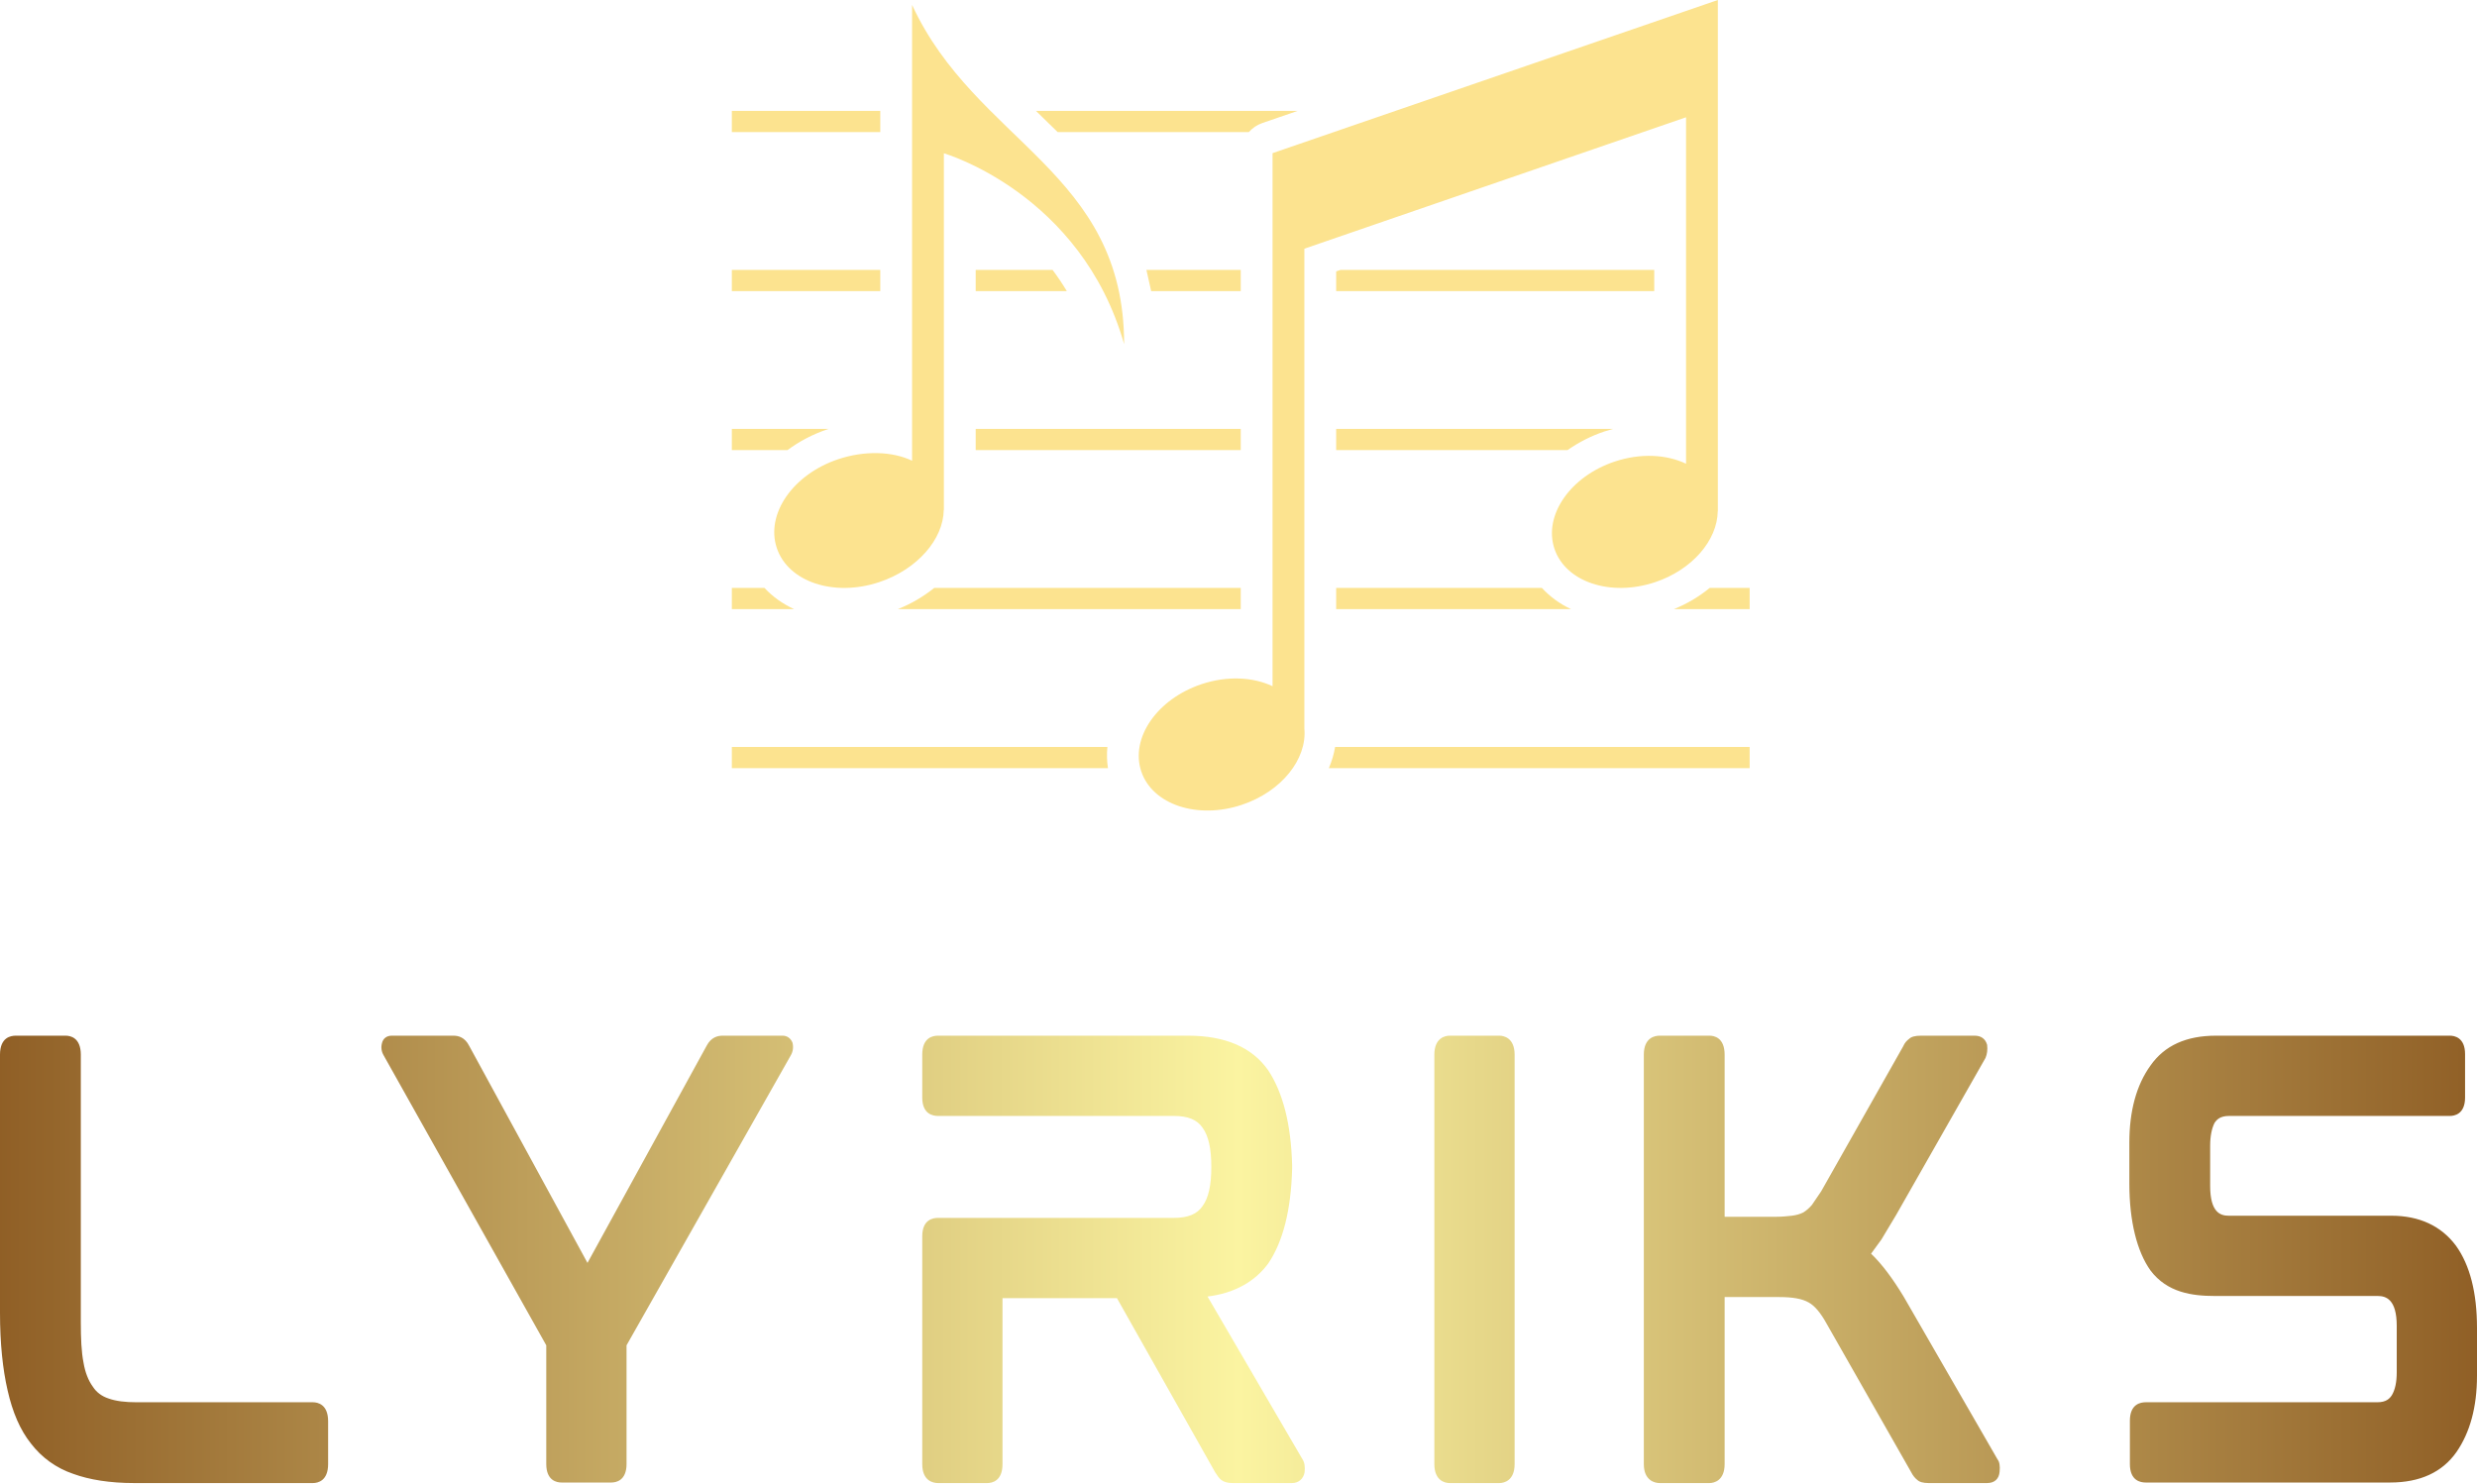
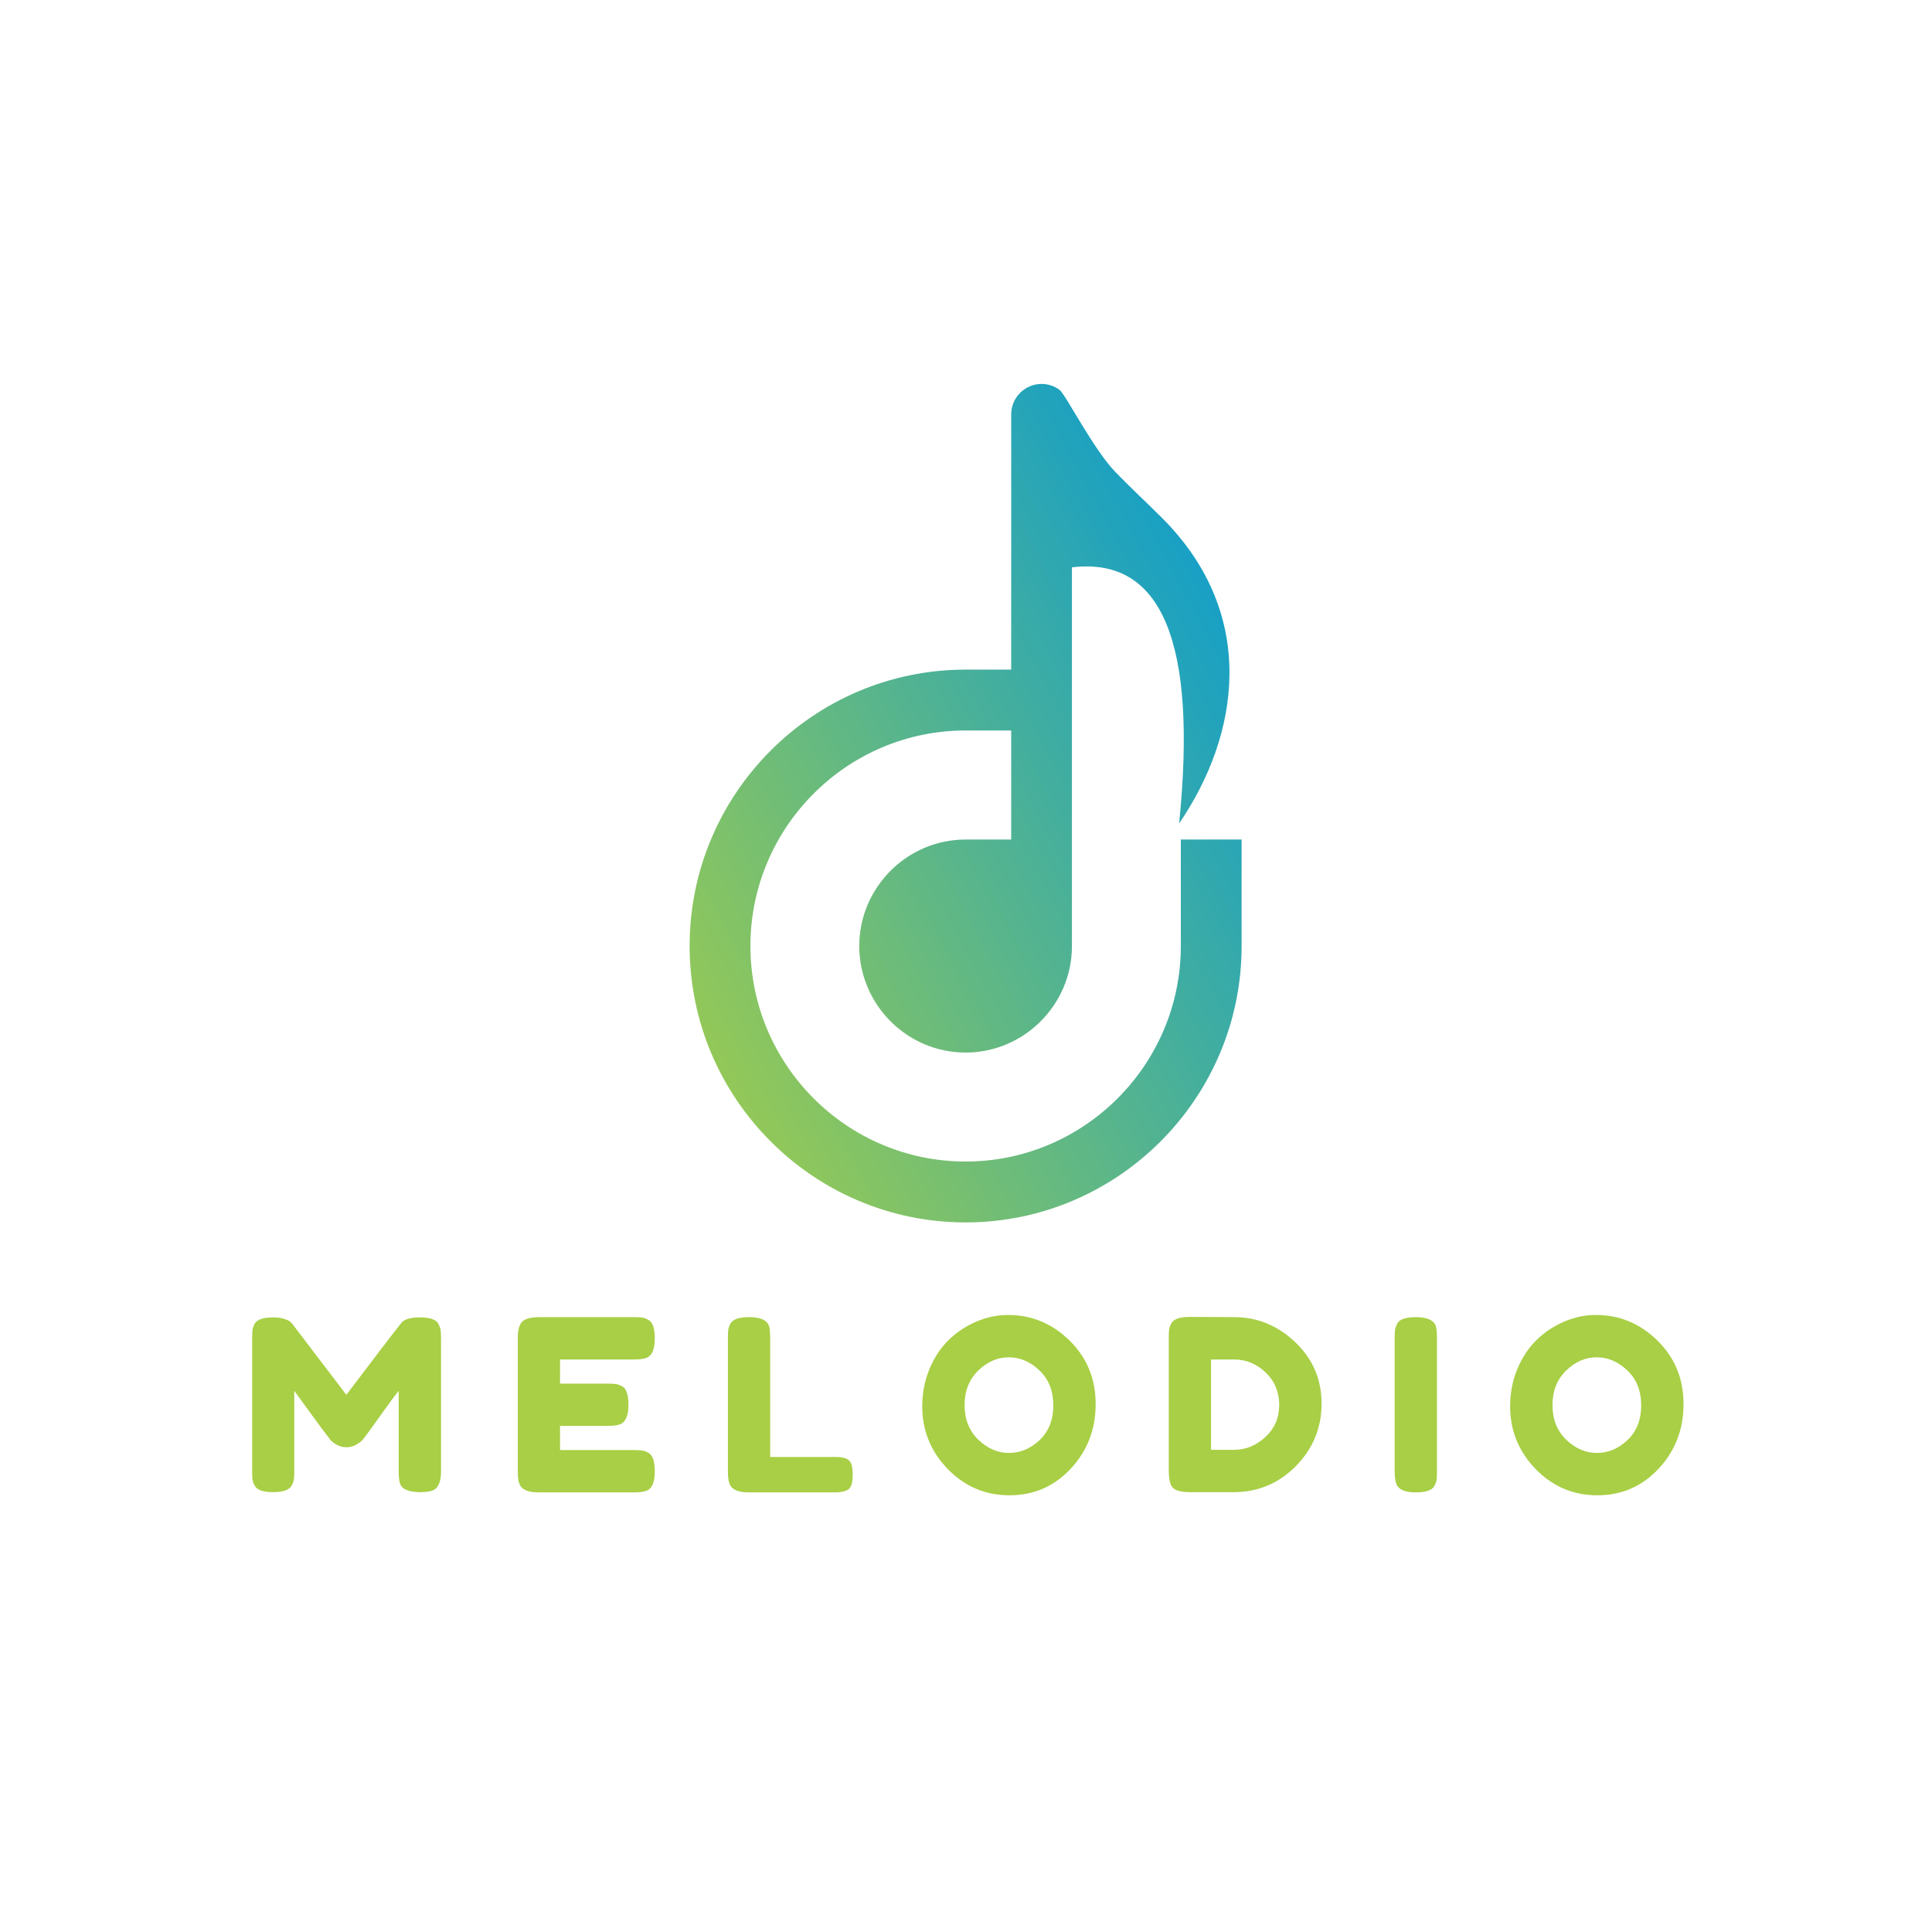
- <svg xmlns="http://www.w3.org/2000/svg" width="220" height="131.741">
+ <svg xmlns="http://www.w3.org/2000/svg" width="500" zoomAndPan="magnify" viewBox="0 0 375 375" height="500" preserveAspectRatio="xMidYMid meet" version="1.0">
  <defs>
-     <linearGradient id="A">
-       <stop stop-color="#8f5e25" offset="0" />
-       <stop stop-color="#fbf4a1" offset=".5" />
-       <stop stop-color="#8f5e25" offset="1" />
+     <g />
+     <clipPath id="48a3116d49">
+       <path d="M 133.793 74.52 L 241 74.52 L 241 237.27 L 133.793 237.27 Z M 133.793 74.52 " clip-rule="nonzero" />
+     </clipPath>
+     <clipPath id="302f29edc1">
+       <path d="M 205.652 75.672 C 204.676 74.945 203.469 74.52 202.168 74.52 C 198.926 74.52 196.273 77.176 196.273 80.422 L 196.273 129.973 L 187.422 129.973 C 157.898 129.973 133.855 154.047 133.855 183.617 C 133.855 213.188 157.898 237.27 187.422 237.27 C 216.949 237.27 240.996 213.195 240.996 183.617 L 240.996 162.945 L 229.199 162.945 L 229.199 183.617 C 229.199 206.672 210.441 225.453 187.422 225.453 C 164.41 225.453 145.656 206.672 145.656 183.617 C 145.656 160.57 164.41 141.785 187.422 141.785 L 196.273 141.785 L 196.273 162.953 L 187.422 162.953 C 176.07 162.953 166.781 172.258 166.781 183.625 C 166.781 194.992 176.07 204.301 187.422 204.301 C 198.773 204.301 208.062 195 208.062 183.625 L 208.062 182.805 C 208.062 158.578 208.062 134.348 208.062 110.121 C 225.504 108.027 232.434 124.594 228.867 159.828 C 240.508 142.832 244.395 119.34 225.523 100.504 C 222.535 97.516 219.383 94.605 216.516 91.641 C 212.219 87.207 206.84 76.551 205.652 75.672 Z M 205.652 75.672 " clip-rule="evenodd" />
+     </clipPath>
+     <linearGradient x1="209.445" gradientTransform="matrix(0.7189, 0, 0, 0.719973, 133.85, 74.51956)" y1="110.564" x2="-0.492" gradientUnits="userSpaceOnUse" y2="225.13" id="845f597596">
+       <stop stop-opacity="1" stop-color="rgb(0.378%, 59.723%, 85.164%)" offset="0" />
+       <stop stop-opacity="1" stop-color="rgb(0.629%, 59.805%, 84.941%)" offset="0.004" />
+       <stop stop-opacity="1" stop-color="rgb(0.88%, 59.888%, 84.718%)" offset="0.008" />
+       <stop stop-opacity="1" stop-color="rgb(1.131%, 59.97%, 84.496%)" offset="0.012" />
+       <stop stop-opacity="1" stop-color="rgb(1.382%, 60.052%, 84.273%)" offset="0.016" />
+       <stop stop-opacity="1" stop-color="rgb(1.634%, 60.135%, 84.05%)" offset="0.02" />
+       <stop stop-opacity="1" stop-color="rgb(1.886%, 60.217%, 83.827%)" offset="0.023" />
+       <stop stop-opacity="1" stop-color="rgb(2.136%, 60.3%, 83.604%)" offset="0.027" />
+       <stop stop-opacity="1" stop-color="rgb(2.388%, 60.382%, 83.382%)" offset="0.031" />
+       <stop stop-opacity="1" stop-color="rgb(2.64%, 60.464%, 83.159%)" offset="0.035" />
+       <stop stop-opacity="1" stop-color="rgb(2.892%, 60.547%, 82.936%)" offset="0.039" />
+       <stop stop-opacity="1" stop-color="rgb(3.142%, 60.629%, 82.713%)" offset="0.043" />
+       <stop stop-opacity="1" stop-color="rgb(3.394%, 60.712%, 82.491%)" offset="0.047" />
+       <stop stop-opacity="1" stop-color="rgb(3.645%, 60.794%, 82.268%)" offset="0.051" />
+       <stop stop-opacity="1" stop-color="rgb(3.897%, 60.876%, 82.045%)" offset="0.055" />
+       <stop stop-opacity="1" stop-color="rgb(4.147%, 60.959%, 81.822%)" offset="0.059" />
+       <stop stop-opacity="1" stop-color="rgb(4.399%, 61.041%, 81.599%)" offset="0.062" />
+       <stop stop-opacity="1" stop-color="rgb(4.649%, 61.124%, 81.377%)" offset="0.066" />
+       <stop stop-opacity="1" stop-color="rgb(4.901%, 61.206%, 81.154%)" offset="0.07" />
+       <stop stop-opacity="1" stop-color="rgb(5.153%, 61.288%, 80.931%)" offset="0.074" />
+       <stop stop-opacity="1" stop-color="rgb(5.405%, 61.371%, 80.71%)" offset="0.078" />
+       <stop stop-opacity="1" stop-color="rgb(5.655%, 61.453%, 80.487%)" offset="0.082" />
+       <stop stop-opacity="1" stop-color="rgb(5.907%, 61.536%, 80.264%)" offset="0.086" />
+       <stop stop-opacity="1" stop-color="rgb(6.158%, 61.618%, 80.042%)" offset="0.09" />
+       <stop stop-opacity="1" stop-color="rgb(6.41%, 61.7%, 79.819%)" offset="0.094" />
+       <stop stop-opacity="1" stop-color="rgb(6.66%, 61.783%, 79.596%)" offset="0.098" />
+       <stop stop-opacity="1" stop-color="rgb(6.912%, 61.865%, 79.373%)" offset="0.102" />
+       <stop stop-opacity="1" stop-color="rgb(7.164%, 61.948%, 79.15%)" offset="0.105" />
+       <stop stop-opacity="1" stop-color="rgb(7.416%, 62.03%, 78.928%)" offset="0.109" />
+       <stop stop-opacity="1" stop-color="rgb(7.666%, 62.112%, 78.705%)" offset="0.113" />
+       <stop stop-opacity="1" stop-color="rgb(7.918%, 62.195%, 78.482%)" offset="0.117" />
+       <stop stop-opacity="1" stop-color="rgb(8.17%, 62.277%, 78.259%)" offset="0.121" />
+       <stop stop-opacity="1" stop-color="rgb(8.421%, 62.36%, 78.036%)" offset="0.125" />
+       <stop stop-opacity="1" stop-color="rgb(8.672%, 62.442%, 77.814%)" offset="0.129" />
+       <stop stop-opacity="1" stop-color="rgb(8.923%, 62.524%, 77.591%)" offset="0.133" />
+       <stop stop-opacity="1" stop-color="rgb(9.174%, 62.607%, 77.368%)" offset="0.137" />
+       <stop stop-opacity="1" stop-color="rgb(9.425%, 62.689%, 77.145%)" offset="0.141" />
+       <stop stop-opacity="1" stop-color="rgb(9.677%, 62.772%, 76.923%)" offset="0.145" />
+       <stop stop-opacity="1" stop-color="rgb(9.929%, 62.854%, 76.7%)" offset="0.148" />
+       <stop stop-opacity="1" stop-color="rgb(10.179%, 62.936%, 76.477%)" offset="0.152" />
+       <stop stop-opacity="1" stop-color="rgb(10.431%, 63.019%, 76.254%)" offset="0.156" />
+       <stop stop-opacity="1" stop-color="rgb(10.683%, 63.101%, 76.031%)" offset="0.16" />
+       <stop stop-opacity="1" stop-color="rgb(10.934%, 63.184%, 75.809%)" offset="0.164" />
+       <stop stop-opacity="1" stop-color="rgb(11.185%, 63.266%, 75.586%)" offset="0.168" />
+       <stop stop-opacity="1" stop-color="rgb(11.436%, 63.348%, 75.363%)" offset="0.172" />
+       <stop stop-opacity="1" stop-color="rgb(11.688%, 63.431%, 75.14%)" offset="0.176" />
+       <stop stop-opacity="1" stop-color="rgb(11.94%, 63.513%, 74.918%)" offset="0.18" />
+       <stop stop-opacity="1" stop-color="rgb(12.19%, 63.596%, 74.695%)" offset="0.184" />
+       <stop stop-opacity="1" stop-color="rgb(12.442%, 63.678%, 74.472%)" offset="0.188" />
+       <stop stop-opacity="1" stop-color="rgb(12.692%, 63.76%, 74.249%)" offset="0.191" />
+       <stop stop-opacity="1" stop-color="rgb(12.944%, 63.843%, 74.026%)" offset="0.195" />
+       <stop stop-opacity="1" stop-color="rgb(13.196%, 63.925%, 73.804%)" offset="0.199" />
+       <stop stop-opacity="1" stop-color="rgb(13.448%, 64.008%, 73.581%)" offset="0.203" />
+       <stop stop-opacity="1" stop-color="rgb(13.698%, 64.09%, 73.358%)" offset="0.207" />
+       <stop stop-opacity="1" stop-color="rgb(13.95%, 64.172%, 73.137%)" offset="0.211" />
+       <stop stop-opacity="1" stop-color="rgb(14.201%, 64.255%, 72.914%)" offset="0.215" />
+       <stop stop-opacity="1" stop-color="rgb(14.453%, 64.337%, 72.691%)" offset="0.219" />
+       <stop stop-opacity="1" stop-color="rgb(14.703%, 64.42%, 72.469%)" offset="0.223" />
+       <stop stop-opacity="1" stop-color="rgb(14.955%, 64.502%, 72.246%)" offset="0.227" />
+       <stop stop-opacity="1" stop-color="rgb(15.207%, 64.584%, 72.023%)" offset="0.23" />
+       <stop stop-opacity="1" stop-color="rgb(15.459%, 64.667%, 71.8%)" offset="0.234" />
+       <stop stop-opacity="1" stop-color="rgb(15.709%, 64.749%, 71.577%)" offset="0.238" />
+       <stop stop-opacity="1" stop-color="rgb(15.961%, 64.832%, 71.355%)" offset="0.242" />
+       <stop stop-opacity="1" stop-color="rgb(16.211%, 64.914%, 71.132%)" offset="0.246" />
+       <stop stop-opacity="1" stop-color="rgb(16.463%, 64.996%, 70.909%)" offset="0.25" />
+       <stop stop-opacity="1" stop-color="rgb(16.714%, 65.079%, 70.686%)" offset="0.254" />
+       <stop stop-opacity="1" stop-color="rgb(16.966%, 65.161%, 70.464%)" offset="0.258" />
+       <stop stop-opacity="1" stop-color="rgb(17.216%, 65.244%, 70.241%)" offset="0.262" />
+       <stop stop-opacity="1" stop-color="rgb(17.468%, 65.326%, 70.018%)" offset="0.266" />
+       <stop stop-opacity="1" stop-color="rgb(17.72%, 65.407%, 69.795%)" offset="0.27" />
+       <stop stop-opacity="1" stop-color="rgb(17.972%, 65.489%, 69.572%)" offset="0.273" />
+       <stop stop-opacity="1" stop-color="rgb(18.222%, 65.572%, 69.35%)" offset="0.277" />
+       <stop stop-opacity="1" stop-color="rgb(18.474%, 65.654%, 69.127%)" offset="0.281" />
+       <stop stop-opacity="1" stop-color="rgb(18.726%, 65.736%, 68.904%)" offset="0.285" />
+       <stop stop-opacity="1" stop-color="rgb(18.977%, 65.819%, 68.681%)" offset="0.289" />
+       <stop stop-opacity="1" stop-color="rgb(19.228%, 65.901%, 68.459%)" offset="0.293" />
+       <stop stop-opacity="1" stop-color="rgb(19.479%, 65.984%, 68.236%)" offset="0.297" />
+       <stop stop-opacity="1" stop-color="rgb(19.73%, 66.066%, 68.013%)" offset="0.301" />
+       <stop stop-opacity="1" stop-color="rgb(19.981%, 66.148%, 67.79%)" offset="0.305" />
+       <stop stop-opacity="1" stop-color="rgb(20.233%, 66.231%, 67.567%)" offset="0.309" />
+       <stop stop-opacity="1" stop-color="rgb(20.485%, 66.313%, 67.345%)" offset="0.312" />
+       <stop stop-opacity="1" stop-color="rgb(20.735%, 66.396%, 67.122%)" offset="0.316" />
+       <stop stop-opacity="1" stop-color="rgb(20.987%, 66.478%, 66.899%)" offset="0.32" />
+       <stop stop-opacity="1" stop-color="rgb(21.239%, 66.56%, 66.676%)" offset="0.324" />
+       <stop stop-opacity="1" stop-color="rgb(21.49%, 66.643%, 66.454%)" offset="0.328" />
+       <stop stop-opacity="1" stop-color="rgb(21.741%, 66.725%, 66.231%)" offset="0.332" />
+       <stop stop-opacity="1" stop-color="rgb(21.992%, 66.808%, 66.01%)" offset="0.336" />
+       <stop stop-opacity="1" stop-color="rgb(22.244%, 66.89%, 65.787%)" offset="0.34" />
+       <stop stop-opacity="1" stop-color="rgb(22.496%, 66.972%, 65.564%)" offset="0.344" />
+       <stop stop-opacity="1" stop-color="rgb(22.746%, 67.055%, 65.341%)" offset="0.348" />
+       <stop stop-opacity="1" stop-color="rgb(22.998%, 67.137%, 65.118%)" offset="0.352" />
+       <stop stop-opacity="1" stop-color="rgb(23.248%, 67.22%, 64.896%)" offset="0.355" />
+       <stop stop-opacity="1" stop-color="rgb(23.5%, 67.302%, 64.673%)" offset="0.359" />
+       <stop stop-opacity="1" stop-color="rgb(23.752%, 67.384%, 64.45%)" offset="0.363" />
+       <stop stop-opacity="1" stop-color="rgb(24.004%, 67.467%, 64.227%)" offset="0.367" />
+       <stop stop-opacity="1" stop-color="rgb(24.254%, 67.549%, 64.005%)" offset="0.371" />
+       <stop stop-opacity="1" stop-color="rgb(24.506%, 67.632%, 63.782%)" offset="0.375" />
+       <stop stop-opacity="1" stop-color="rgb(24.757%, 67.714%, 63.559%)" offset="0.379" />
+       <stop stop-opacity="1" stop-color="rgb(25.009%, 67.796%, 63.336%)" offset="0.383" />
+       <stop stop-opacity="1" stop-color="rgb(25.259%, 67.879%, 63.113%)" offset="0.387" />
+       <stop stop-opacity="1" stop-color="rgb(25.511%, 67.961%, 62.891%)" offset="0.391" />
+       <stop stop-opacity="1" stop-color="rgb(25.763%, 68.044%, 62.668%)" offset="0.395" />
+       <stop stop-opacity="1" stop-color="rgb(26.015%, 68.126%, 62.445%)" offset="0.398" />
+       <stop stop-opacity="1" stop-color="rgb(26.265%, 68.208%, 62.222%)" offset="0.402" />
+       <stop stop-opacity="1" stop-color="rgb(26.517%, 68.291%, 62%)" offset="0.406" />
+       <stop stop-opacity="1" stop-color="rgb(26.767%, 68.373%, 61.777%)" offset="0.41" />
+       <stop stop-opacity="1" stop-color="rgb(27.019%, 68.456%, 61.554%)" offset="0.414" />
+       <stop stop-opacity="1" stop-color="rgb(27.271%, 68.538%, 61.331%)" offset="0.418" />
+       <stop stop-opacity="1" stop-color="rgb(27.522%, 68.62%, 61.108%)" offset="0.422" />
+       <stop stop-opacity="1" stop-color="rgb(27.773%, 68.703%, 60.886%)" offset="0.426" />
+       <stop stop-opacity="1" stop-color="rgb(28.024%, 68.785%, 60.663%)" offset="0.43" />
+       <stop stop-opacity="1" stop-color="rgb(28.276%, 68.867%, 60.44%)" offset="0.434" />
+       <stop stop-opacity="1" stop-color="rgb(28.528%, 68.95%, 60.217%)" offset="0.438" />
+       <stop stop-opacity="1" stop-color="rgb(28.778%, 69.032%, 59.995%)" offset="0.441" />
+       <stop stop-opacity="1" stop-color="rgb(29.03%, 69.115%, 59.772%)" offset="0.445" />
+       <stop stop-opacity="1" stop-color="rgb(29.282%, 69.197%, 59.549%)" offset="0.449" />
+       <stop stop-opacity="1" stop-color="rgb(29.533%, 69.279%, 59.326%)" offset="0.453" />
+       <stop stop-opacity="1" stop-color="rgb(29.784%, 69.362%, 59.103%)" offset="0.457" />
+       <stop stop-opacity="1" stop-color="rgb(30.035%, 69.444%, 58.881%)" offset="0.461" />
+       <stop stop-opacity="1" stop-color="rgb(30.286%, 69.527%, 58.658%)" offset="0.465" />
+       <stop stop-opacity="1" stop-color="rgb(30.537%, 69.609%, 58.437%)" offset="0.469" />
+       <stop stop-opacity="1" stop-color="rgb(30.789%, 69.691%, 58.214%)" offset="0.473" />
+       <stop stop-opacity="1" stop-color="rgb(31.041%, 69.774%, 57.991%)" offset="0.477" />
+       <stop stop-opacity="1" stop-color="rgb(31.291%, 69.856%, 57.768%)" offset="0.48" />
+       <stop stop-opacity="1" stop-color="rgb(31.543%, 69.939%, 57.545%)" offset="0.484" />
+       <stop stop-opacity="1" stop-color="rgb(31.795%, 70.021%, 57.323%)" offset="0.488" />
+       <stop stop-opacity="1" stop-color="rgb(32.047%, 70.103%, 57.1%)" offset="0.492" />
+       <stop stop-opacity="1" stop-color="rgb(32.297%, 70.186%, 56.877%)" offset="0.496" />
+       <stop stop-opacity="1" stop-color="rgb(32.549%, 70.268%, 56.654%)" offset="0.5" />
+       <stop stop-opacity="1" stop-color="rgb(32.8%, 70.351%, 56.432%)" offset="0.504" />
+       <stop stop-opacity="1" stop-color="rgb(33.052%, 70.433%, 56.209%)" offset="0.508" />
+       <stop stop-opacity="1" stop-color="rgb(33.302%, 70.515%, 55.986%)" offset="0.512" />
+       <stop stop-opacity="1" stop-color="rgb(33.554%, 70.598%, 55.763%)" offset="0.516" />
+       <stop stop-opacity="1" stop-color="rgb(33.806%, 70.68%, 55.54%)" offset="0.52" />
+       <stop stop-opacity="1" stop-color="rgb(34.058%, 70.763%, 55.318%)" offset="0.523" />
+       <stop stop-opacity="1" stop-color="rgb(34.308%, 70.845%, 55.095%)" offset="0.527" />
+       <stop stop-opacity="1" stop-color="rgb(34.56%, 70.927%, 54.872%)" offset="0.531" />
+       <stop stop-opacity="1" stop-color="rgb(34.81%, 71.01%, 54.649%)" offset="0.535" />
+       <stop stop-opacity="1" stop-color="rgb(35.062%, 71.092%, 54.427%)" offset="0.539" />
+       <stop stop-opacity="1" stop-color="rgb(35.313%, 71.175%, 54.204%)" offset="0.543" />
+       <stop stop-opacity="1" stop-color="rgb(35.565%, 71.257%, 53.981%)" offset="0.547" />
+       <stop stop-opacity="1" stop-color="rgb(35.815%, 71.339%, 53.758%)" offset="0.551" />
+       <stop stop-opacity="1" stop-color="rgb(36.067%, 71.422%, 53.535%)" offset="0.555" />
+       <stop stop-opacity="1" stop-color="rgb(36.319%, 71.504%, 53.313%)" offset="0.559" />
+       <stop stop-opacity="1" stop-color="rgb(36.571%, 71.587%, 53.09%)" offset="0.562" />
+       <stop stop-opacity="1" stop-color="rgb(36.821%, 71.669%, 52.867%)" offset="0.566" />
+       <stop stop-opacity="1" stop-color="rgb(37.073%, 71.751%, 52.644%)" offset="0.57" />
+       <stop stop-opacity="1" stop-color="rgb(37.325%, 71.834%, 52.422%)" offset="0.574" />
+       <stop stop-opacity="1" stop-color="rgb(37.576%, 71.916%, 52.199%)" offset="0.578" />
+       <stop stop-opacity="1" stop-color="rgb(37.827%, 71.999%, 51.976%)" offset="0.582" />
+       <stop stop-opacity="1" stop-color="rgb(38.078%, 72.081%, 51.753%)" offset="0.586" />
+       <stop stop-opacity="1" stop-color="rgb(38.329%, 72.163%, 51.53%)" offset="0.59" />
+       <stop stop-opacity="1" stop-color="rgb(38.58%, 72.246%, 51.309%)" offset="0.594" />
+       <stop stop-opacity="1" stop-color="rgb(38.832%, 72.328%, 51.086%)" offset="0.598" />
+       <stop stop-opacity="1" stop-color="rgb(39.084%, 72.411%, 50.864%)" offset="0.602" />
+       <stop stop-opacity="1" stop-color="rgb(39.334%, 72.493%, 50.641%)" offset="0.605" />
+       <stop stop-opacity="1" stop-color="rgb(39.586%, 72.575%, 50.418%)" offset="0.609" />
+       <stop stop-opacity="1" stop-color="rgb(39.838%, 72.658%, 50.195%)" offset="0.613" />
+       <stop stop-opacity="1" stop-color="rgb(40.089%, 72.74%, 49.973%)" offset="0.617" />
+       <stop stop-opacity="1" stop-color="rgb(40.34%, 72.821%, 49.75%)" offset="0.621" />
+       <stop stop-opacity="1" stop-color="rgb(40.591%, 72.903%, 49.527%)" offset="0.625" />
+       <stop stop-opacity="1" stop-color="rgb(40.843%, 72.986%, 49.304%)" offset="0.629" />
+       <stop stop-opacity="1" stop-color="rgb(41.095%, 73.068%, 49.081%)" offset="0.633" />
+       <stop stop-opacity="1" stop-color="rgb(41.345%, 73.151%, 48.859%)" offset="0.637" />
+       <stop stop-opacity="1" stop-color="rgb(41.597%, 73.233%, 48.636%)" offset="0.641" />
+       <stop stop-opacity="1" stop-color="rgb(41.847%, 73.315%, 48.413%)" offset="0.645" />
+       <stop stop-opacity="1" stop-color="rgb(42.099%, 73.398%, 48.19%)" offset="0.648" />
+       <stop stop-opacity="1" stop-color="rgb(42.351%, 73.48%, 47.968%)" offset="0.652" />
+       <stop stop-opacity="1" stop-color="rgb(42.603%, 73.563%, 47.745%)" offset="0.656" />
+       <stop stop-opacity="1" stop-color="rgb(42.853%, 73.645%, 47.522%)" offset="0.66" />
+       <stop stop-opacity="1" stop-color="rgb(43.105%, 73.727%, 47.299%)" offset="0.664" />
+       <stop stop-opacity="1" stop-color="rgb(43.356%, 73.81%, 47.076%)" offset="0.668" />
+       <stop stop-opacity="1" stop-color="rgb(43.608%, 73.892%, 46.854%)" offset="0.672" />
+       <stop stop-opacity="1" stop-color="rgb(43.858%, 73.975%, 46.631%)" offset="0.676" />
+       <stop stop-opacity="1" stop-color="rgb(44.11%, 74.057%, 46.408%)" offset="0.68" />
+       <stop stop-opacity="1" stop-color="rgb(44.362%, 74.139%, 46.185%)" offset="0.684" />
+       <stop stop-opacity="1" stop-color="rgb(44.614%, 74.222%, 45.963%)" offset="0.688" />
+       <stop stop-opacity="1" stop-color="rgb(44.864%, 74.304%, 45.74%)" offset="0.691" />
+       <stop stop-opacity="1" stop-color="rgb(45.116%, 74.387%, 45.517%)" offset="0.695" />
+       <stop stop-opacity="1" stop-color="rgb(45.366%, 74.469%, 45.294%)" offset="0.699" />
+       <stop stop-opacity="1" stop-color="rgb(45.618%, 74.551%, 45.071%)" offset="0.703" />
+       <stop stop-opacity="1" stop-color="rgb(45.869%, 74.634%, 44.849%)" offset="0.707" />
+       <stop stop-opacity="1" stop-color="rgb(46.121%, 74.716%, 44.626%)" offset="0.711" />
+       <stop stop-opacity="1" stop-color="rgb(46.371%, 74.799%, 44.403%)" offset="0.715" />
+       <stop stop-opacity="1" stop-color="rgb(46.623%, 74.881%, 44.182%)" offset="0.719" />
+       <stop stop-opacity="1" stop-color="rgb(46.875%, 74.963%, 43.959%)" offset="0.723" />
+       <stop stop-opacity="1" stop-color="rgb(47.127%, 75.046%, 43.736%)" offset="0.727" />
+       <stop stop-opacity="1" stop-color="rgb(47.377%, 75.128%, 43.513%)" offset="0.73" />
+       <stop stop-opacity="1" stop-color="rgb(47.629%, 75.211%, 43.291%)" offset="0.734" />
+       <stop stop-opacity="1" stop-color="rgb(47.881%, 75.293%, 43.068%)" offset="0.738" />
+       <stop stop-opacity="1" stop-color="rgb(48.132%, 75.375%, 42.845%)" offset="0.742" />
+       <stop stop-opacity="1" stop-color="rgb(48.383%, 75.458%, 42.622%)" offset="0.746" />
+       <stop stop-opacity="1" stop-color="rgb(48.634%, 75.54%, 42.4%)" offset="0.75" />
+       <stop stop-opacity="1" stop-color="rgb(48.885%, 75.623%, 42.177%)" offset="0.754" />
+       <stop stop-opacity="1" stop-color="rgb(49.136%, 75.705%, 41.954%)" offset="0.758" />
+       <stop stop-opacity="1" stop-color="rgb(49.388%, 75.787%, 41.731%)" offset="0.762" />
+       <stop stop-opacity="1" stop-color="rgb(49.64%, 75.87%, 41.508%)" offset="0.766" />
+       <stop stop-opacity="1" stop-color="rgb(49.89%, 75.952%, 41.286%)" offset="0.77" />
+       <stop stop-opacity="1" stop-color="rgb(50.142%, 76.035%, 41.063%)" offset="0.773" />
+       <stop stop-opacity="1" stop-color="rgb(50.394%, 76.117%, 40.84%)" offset="0.777" />
+       <stop stop-opacity="1" stop-color="rgb(50.645%, 76.199%, 40.617%)" offset="0.781" />
+       <stop stop-opacity="1" stop-color="rgb(50.896%, 76.282%, 40.395%)" offset="0.785" />
+       <stop stop-opacity="1" stop-color="rgb(51.147%, 76.364%, 40.172%)" offset="0.789" />
+       <stop stop-opacity="1" stop-color="rgb(51.399%, 76.447%, 39.949%)" offset="0.793" />
+       <stop stop-opacity="1" stop-color="rgb(51.651%, 76.529%, 39.726%)" offset="0.797" />
+       <stop stop-opacity="1" stop-color="rgb(51.901%, 76.611%, 39.503%)" offset="0.801" />
+       <stop stop-opacity="1" stop-color="rgb(52.153%, 76.694%, 39.281%)" offset="0.805" />
+       <stop stop-opacity="1" stop-color="rgb(52.403%, 76.776%, 39.058%)" offset="0.809" />
+       <stop stop-opacity="1" stop-color="rgb(52.655%, 76.859%, 38.835%)" offset="0.812" />
+       <stop stop-opacity="1" stop-color="rgb(52.907%, 76.941%, 38.612%)" offset="0.816" />
+       <stop stop-opacity="1" stop-color="rgb(53.159%, 77.023%, 38.39%)" offset="0.82" />
+       <stop stop-opacity="1" stop-color="rgb(53.409%, 77.106%, 38.167%)" offset="0.824" />
+       <stop stop-opacity="1" stop-color="rgb(53.661%, 77.188%, 37.944%)" offset="0.828" />
+       <stop stop-opacity="1" stop-color="rgb(53.912%, 77.271%, 37.721%)" offset="0.832" />
+       <stop stop-opacity="1" stop-color="rgb(54.164%, 77.353%, 37.498%)" offset="0.836" />
+       <stop stop-opacity="1" stop-color="rgb(54.414%, 77.435%, 37.276%)" offset="0.84" />
+       <stop stop-opacity="1" stop-color="rgb(54.666%, 77.518%, 37.053%)" offset="0.844" />
+       <stop stop-opacity="1" stop-color="rgb(54.918%, 77.6%, 36.83%)" offset="0.848" />
+       <stop stop-opacity="1" stop-color="rgb(55.17%, 77.682%, 36.609%)" offset="0.852" />
+       <stop stop-opacity="1" stop-color="rgb(55.42%, 77.765%, 36.386%)" offset="0.855" />
+       <stop stop-opacity="1" stop-color="rgb(55.672%, 77.847%, 36.163%)" offset="0.859" />
+       <stop stop-opacity="1" stop-color="rgb(55.922%, 77.93%, 35.941%)" offset="0.863" />
+       <stop stop-opacity="1" stop-color="rgb(56.174%, 78.012%, 35.718%)" offset="0.867" />
+       <stop stop-opacity="1" stop-color="rgb(56.425%, 78.094%, 35.495%)" offset="0.871" />
+       <stop stop-opacity="1" stop-color="rgb(56.677%, 78.177%, 35.272%)" offset="0.875" />
+       <stop stop-opacity="1" stop-color="rgb(56.927%, 78.259%, 35.049%)" offset="0.879" />
+       <stop stop-opacity="1" stop-color="rgb(57.179%, 78.342%, 34.827%)" offset="0.883" />
+       <stop stop-opacity="1" stop-color="rgb(57.431%, 78.424%, 34.604%)" offset="0.887" />
+       <stop stop-opacity="1" stop-color="rgb(57.683%, 78.506%, 34.381%)" offset="0.891" />
+       <stop stop-opacity="1" stop-color="rgb(57.933%, 78.589%, 34.158%)" offset="0.895" />
+       <stop stop-opacity="1" stop-color="rgb(58.185%, 78.671%, 33.936%)" offset="0.898" />
+       <stop stop-opacity="1" stop-color="rgb(58.437%, 78.754%, 33.713%)" offset="0.902" />
+       <stop stop-opacity="1" stop-color="rgb(58.688%, 78.836%, 33.49%)" offset="0.906" />
+       <stop stop-opacity="1" stop-color="rgb(58.939%, 78.918%, 33.267%)" offset="0.91" />
+       <stop stop-opacity="1" stop-color="rgb(59.19%, 79.001%, 33.044%)" offset="0.914" />
+       <stop stop-opacity="1" stop-color="rgb(59.442%, 79.083%, 32.822%)" offset="0.918" />
+       <stop stop-opacity="1" stop-color="rgb(59.694%, 79.166%, 32.599%)" offset="0.922" />
+       <stop stop-opacity="1" stop-color="rgb(59.944%, 79.248%, 32.376%)" offset="0.926" />
+       <stop stop-opacity="1" stop-color="rgb(60.196%, 79.33%, 32.153%)" offset="0.93" />
+       <stop stop-opacity="1" stop-color="rgb(60.446%, 79.413%, 31.931%)" offset="0.934" />
+       <stop stop-opacity="1" stop-color="rgb(60.698%, 79.495%, 31.708%)" offset="0.938" />
+       <stop stop-opacity="1" stop-color="rgb(60.95%, 79.578%, 31.485%)" offset="0.941" />
+       <stop stop-opacity="1" stop-color="rgb(61.201%, 79.66%, 31.262%)" offset="0.945" />
+       <stop stop-opacity="1" stop-color="rgb(61.452%, 79.742%, 31.039%)" offset="0.949" />
+       <stop stop-opacity="1" stop-color="rgb(61.703%, 79.825%, 30.817%)" offset="0.953" />
+       <stop stop-opacity="1" stop-color="rgb(61.955%, 79.907%, 30.594%)" offset="0.957" />
+       <stop stop-opacity="1" stop-color="rgb(62.207%, 79.99%, 30.371%)" offset="0.961" />
+       <stop stop-opacity="1" stop-color="rgb(62.457%, 80.07%, 30.148%)" offset="0.965" />
+       <stop stop-opacity="1" stop-color="rgb(62.709%, 80.153%, 29.926%)" offset="0.969" />
+       <stop stop-opacity="1" stop-color="rgb(62.961%, 80.235%, 29.703%)" offset="0.973" />
+       <stop stop-opacity="1" stop-color="rgb(63.213%, 80.318%, 29.482%)" offset="0.977" />
+       <stop stop-opacity="1" stop-color="rgb(63.463%, 80.4%, 29.259%)" offset="0.98" />
+       <stop stop-opacity="1" stop-color="rgb(63.715%, 80.482%, 29.036%)" offset="0.984" />
+       <stop stop-opacity="1" stop-color="rgb(63.965%, 80.565%, 28.813%)" offset="0.988" />
+       <stop stop-opacity="1" stop-color="rgb(64.217%, 80.647%, 28.59%)" offset="0.992" />
+       <stop stop-opacity="1" stop-color="rgb(64.468%, 80.73%, 28.368%)" offset="0.996" />
+       <stop stop-opacity="1" stop-color="rgb(64.72%, 80.812%, 28.145%)" offset="1" />
    </linearGradient>
  </defs>
-   <path d="M95 8.539L53 22.986V73.27c-1.832-.864-4.27-1.001-6.694-.193-4.192 1.397-6.74 5.078-5.692 8.222s5.295 4.559 9.487 3.162c3.742-1.247 6.166-4.314 5.899-7.195V32l36-12.397v32.681c-1.835-.876-4.286-1.019-6.722-.207-4.192 1.397-6.74 5.078-5.692 8.222s5.295 4.559 9.487 3.162c3.525-1.175 5.878-3.965 5.918-6.692H95V8.539zM19 9v43c-1.869-.892-4.481-.971-6.963-.143-4.269 1.423-6.865 5.172-5.798 8.374s5.393 4.644 9.663 3.221c3.59-1.197 6.047-4.038 6.087-6.816H22V23s12.926 3.741 17 18c0-16.296-14-19-20-32zm18.423 70H2v2h35.476a7.75 7.75 0 0 1-.053-2zM98 81v-2H58.9a8.66 8.66 0 0 1-.591 2H98zM5.078 64H2v2h5.87c-1.081-.501-2.028-1.176-2.792-2zM98 66v-2h-3.769c-.978.804-2.112 1.487-3.377 2H98zm-19.599-2H59v2h22.155a8.74 8.74 0 0 1-2.754-2zM21.09 64a13.4 13.4 0 0 1-3.433 2H50v-2H21.09zM25 49h25v2H25zm-13.875 0H2v2h5.25c1.106-.825 2.395-1.508 3.839-1.99.012-.004.024-.006.036-.01zM59 51h21.822a13.5 13.5 0 0 1 3.507-1.769l.796-.231H59v2zM32.25 34H25v2h8.595c-.427-.712-.877-1.378-1.345-2zM2 34h14v2H2zm57 2h30v-2H59.406l-.406.14zm-17.449 0H50v-2h-8.898l.449 2zm-8.817-15h18.028a2.99 2.99 0 0 1 1.263-.851L55.366 19h-24.68l2.048 2zM2 19h14v2H2z" transform="matrix(.941663 0 0 .941663 63.11667 -8.040863)" fill="#fce38f" />
-   <path d="M26.28 34.08c.36 0 1.12.16 1.12 1.4v3.16c0 1.24-.76 1.4-1.12 1.4h-13.2c-1.76 0-3.28-.24-4.48-.68a6.55 6.55 0 0 1-3.12-2.24c-.8-1-1.36-2.32-1.72-3.92-.36-1.56-.56-3.48-.56-5.72V8.44c0-1.28.8-1.4 1.16-1.4h3.68c.32 0 1.12.12 1.12 1.4v19.72c0 1.2.04 2.2.2 3 .12.72.36 1.32.68 1.76.28.44.68.72 1.16.88.56.2 1.24.28 2.08.28h13zM60.929 7.04c.32 0 .6.2.72.52.08.32.04.64-.12.92l-12.12 21.4v8.76c0 1.24-.8 1.36-1.12 1.36h-3.68c-.32 0-1.12-.12-1.12-1.36v-8.76l-12-21.4a1.15 1.15 0 0 1-.12-.88c.08-.36.36-.56.72-.56h4.56c.36 0 .84.12 1.16.76l8.72 16 8.8-16.04c.32-.6.8-.72 1.16-.72h4.44zm38.329 31.24c.16.24.2.56.16.96-.08.48-.44.8-.92.8h-4.4c-.36 0-.64-.08-.84-.24-.16-.12-.28-.32-.44-.56l-7.24-12.84h-8.44v12.24c0 1.24-.76 1.4-1.12 1.4h-3.64c-.36 0-1.16-.16-1.16-1.4v-16.8c0-1.24.8-1.36 1.16-1.36h17.4c1.04 0 1.72-.28 2.12-.88.44-.6.64-1.56.64-2.88s-.2-2.28-.64-2.88c-.4-.6-1.08-.88-2.12-.88h-17.4c-.36 0-1.16-.12-1.16-1.36V8.44c0-1.28.8-1.4 1.16-1.4h18.44c2.72 0 4.72.84 5.92 2.56 1.08 1.64 1.68 3.96 1.76 7v.24c-.08 3.08-.68 5.4-1.76 7-1 1.36-2.52 2.2-4.48 2.44zm14.529-31.24c.32 0 1.12.16 1.12 1.4v30.2c0 1.24-.8 1.4-1.12 1.4h-3.68c-.32 0-1.12-.16-1.12-1.4V8.44c0-1.24.8-1.4 1.12-1.4h3.68zm29.809 19.24l6.92 12c.16.2.2.52.16.92-.04.52-.36.84-.92.84h-4.32c-.4 0-.68-.08-.84-.24-.16-.12-.32-.32-.44-.56l-6.24-10.96c-.44-.8-.88-1.32-1.32-1.56-.48-.28-1.2-.4-2.16-.4h-4.04v12.32c0 1.24-.8 1.4-1.12 1.4h-3.68c-.32 0-1.16-.16-1.16-1.4V8.44c0-1.28.84-1.4 1.16-1.4h3.68c.32 0 1.12.12 1.12 1.4V20.4h3.68c.52 0 .96-.04 1.28-.08s.6-.12.84-.24c.2-.12.44-.32.64-.56l.68-1 6.04-10.68c.12-.28.28-.44.44-.56.16-.16.44-.24.88-.24h3.96c.48 0 .8.24.92.68.04.36 0 .68-.12.96l-6.6 11.6-1.08 1.8-.76 1.04c.8.76 1.6 1.84 2.4 3.16zm35.969-5.96c2.08 0 3.68.76 4.76 2.2 1.04 1.44 1.56 3.48 1.56 6.08v3.52c0 2.32-.52 4.2-1.52 5.64-1.04 1.48-2.68 2.24-4.88 2.24h-18.04c-.36 0-1.16-.12-1.16-1.36v-3.2c0-1.24.8-1.36 1.16-1.36h17.08c.68 0 .92-.28 1.08-.52.24-.4.36-.96.36-1.68v-3.44c0-1.96-.8-2.2-1.4-2.2h-12c-1.68 0-3.52-.24-4.76-1.88-1-1.4-1.56-3.64-1.56-6.4v-3.04c0-2.32.52-4.24 1.56-5.68 1.04-1.48 2.64-2.2 4.84-2.2h17.24c.32 0 1.12.12 1.12 1.36v3.2c0 1.24-.8 1.36-1.12 1.36h-16.28c-.68 0-.92.28-1.08.52-.2.4-.32.96-.32 1.68v2.96c0 1.96.76 2.2 1.36 2.2h12z" transform="matrix(1.204259 0 0 1.204259 -3.853629 83.52203)" fill="url(#A)" />
+   <g clip-path="url(#48a3116d49)">
+     <g clip-path="url(#302f29edc1)">
+       <path fill="url(#845f597596)" d="M 133.855 74.52 L 133.855 237.27 L 241.043 237.27 L 241.043 74.52 Z M 133.855 74.52 " fill-rule="nonzero" />
+     </g>
+   </g>
+   <g fill="#a8cf45" fill-opacity="1">
+     <g transform="translate(47.08636, 289.673)">
+       <g>
+         <path d="M 38 -32.719 C 38.25 -32.25 38.395 -31.828 38.438 -31.453 C 38.488 -31.086 38.516 -30.551 38.516 -29.844 L 38.516 -4.078 C 38.516 -1.941 37.926 -0.691 36.75 -0.328 C 36.164 -0.141 35.426 -0.047 34.531 -0.047 C 33.633 -0.047 32.922 -0.125 32.391 -0.281 C 31.867 -0.438 31.469 -0.617 31.188 -0.828 C 30.906 -1.047 30.688 -1.359 30.531 -1.766 C 30.375 -2.285 30.297 -3.086 30.297 -4.172 L 30.297 -19.719 C 29.523 -18.758 28.395 -17.234 26.906 -15.141 C 25.426 -13.055 24.484 -11.75 24.078 -11.219 C 23.68 -10.695 23.406 -10.336 23.25 -10.141 C 23.094 -9.941 22.711 -9.66 22.109 -9.297 C 21.504 -8.941 20.852 -8.766 20.156 -8.766 C 19.469 -8.766 18.836 -8.926 18.266 -9.25 C 17.691 -9.582 17.281 -9.898 17.031 -10.203 L 16.656 -10.719 C 16.039 -11.488 14.816 -13.133 12.984 -15.656 C 11.16 -18.176 10.176 -19.531 10.031 -19.719 L 10.031 -4.078 C 10.031 -3.367 10.004 -2.836 9.953 -2.484 C 9.91 -2.129 9.766 -1.734 9.516 -1.297 C 9.047 -0.461 7.836 -0.047 5.891 -0.047 C 4.004 -0.047 2.828 -0.461 2.359 -1.297 C 2.117 -1.734 1.973 -2.133 1.922 -2.5 C 1.879 -2.875 1.859 -3.43 1.859 -4.172 L 1.859 -29.938 C 1.859 -30.645 1.879 -31.176 1.922 -31.531 C 1.973 -31.883 2.117 -32.297 2.359 -32.766 C 2.828 -33.566 4.035 -33.969 5.984 -33.969 C 6.816 -33.969 7.535 -33.863 8.141 -33.656 C 8.742 -33.457 9.141 -33.254 9.328 -33.047 L 9.609 -32.766 L 20.141 -18.938 C 25.398 -25.895 28.91 -30.488 30.672 -32.719 C 31.203 -33.551 32.445 -33.969 34.406 -33.969 C 36.375 -33.969 37.57 -33.551 38 -32.719 Z M 38 -32.719 " />
+       </g>
+     </g>
+   </g>
+   <g fill="#a8cf45" fill-opacity="1">
+     <g transform="translate(98.64074, 289.673)">
+       <g>
+         <path d="M 10.062 -8.219 L 24.359 -8.219 C 25.078 -8.219 25.613 -8.191 25.969 -8.141 C 26.32 -8.098 26.727 -7.953 27.188 -7.703 C 28.031 -7.266 28.453 -6.055 28.453 -4.078 C 28.453 -1.91 27.879 -0.645 26.734 -0.281 C 26.203 -0.094 25.395 0 24.312 0 L 5.938 0 C 3.77 0 2.504 -0.586 2.141 -1.766 C 1.953 -2.254 1.859 -3.039 1.859 -4.125 L 1.859 -29.938 C 1.859 -31.508 2.148 -32.582 2.734 -33.156 C 3.328 -33.727 4.441 -34.016 6.078 -34.016 L 24.359 -34.016 C 25.078 -34.016 25.613 -33.988 25.969 -33.938 C 26.32 -33.895 26.727 -33.75 27.188 -33.5 C 28.031 -33.07 28.453 -31.867 28.453 -29.891 C 28.453 -27.723 27.879 -26.453 26.734 -26.078 C 26.203 -25.891 25.395 -25.797 24.312 -25.797 L 10.062 -25.797 L 10.062 -21.109 L 19.266 -21.109 C 19.973 -21.109 20.504 -21.082 20.859 -21.031 C 21.211 -20.988 21.625 -20.848 22.094 -20.609 C 22.926 -20.172 23.344 -18.961 23.344 -16.984 C 23.344 -14.816 22.754 -13.547 21.578 -13.172 C 21.055 -12.992 20.254 -12.906 19.172 -12.906 L 10.062 -12.906 Z M 10.062 -8.219 " />
+       </g>
+     </g>
+   </g>
+   <g fill="#a8cf45" fill-opacity="1">
+     <g transform="translate(139.4298, 289.673)">
+       <g>
+         <path d="M 10.062 -6.875 L 22.688 -6.875 C 23.707 -6.875 24.445 -6.754 24.906 -6.516 C 25.375 -6.285 25.688 -5.922 25.844 -5.422 C 26 -4.93 26.078 -4.273 26.078 -3.453 C 26.078 -2.641 26 -1.984 25.844 -1.484 C 25.688 -0.992 25.426 -0.656 25.062 -0.469 C 24.469 -0.156 23.66 0 22.641 0 L 5.938 0 C 3.77 0 2.504 -0.586 2.141 -1.766 C 1.953 -2.254 1.859 -3.039 1.859 -4.125 L 1.859 -29.938 C 1.859 -30.645 1.879 -31.176 1.922 -31.531 C 1.973 -31.883 2.117 -32.297 2.359 -32.766 C 2.797 -33.598 4.004 -34.016 5.984 -34.016 C 8.148 -34.016 9.438 -33.441 9.844 -32.297 C 9.988 -31.773 10.062 -30.973 10.062 -29.891 Z M 10.062 -6.875 " />
+       </g>
+     </g>
+   </g>
+   <g fill="#a8cf45" fill-opacity="1">
+     <g transform="translate(177.8524, 289.673)">
+       <g>
+         <path d="M 17.812 -34.438 C 22.395 -34.438 26.375 -32.781 29.75 -29.469 C 33.125 -26.156 34.812 -22.047 34.812 -17.141 C 34.812 -12.242 33.203 -8.066 29.984 -4.609 C 26.766 -1.16 22.801 0.562 18.094 0.562 C 13.395 0.562 9.395 -1.141 6.094 -4.547 C 2.801 -7.953 1.156 -12.004 1.156 -16.703 C 1.156 -19.273 1.617 -21.68 2.547 -23.922 C 3.473 -26.16 4.707 -28.035 6.25 -29.547 C 7.801 -31.066 9.582 -32.258 11.594 -33.125 C 13.613 -34 15.688 -34.438 17.812 -34.438 Z M 9.375 -16.938 C 9.375 -14.188 10.258 -11.953 12.031 -10.234 C 13.812 -8.516 15.801 -7.656 18 -7.656 C 20.195 -7.656 22.176 -8.488 23.938 -10.156 C 25.707 -11.832 26.594 -14.078 26.594 -16.891 C 26.594 -19.703 25.703 -21.957 23.922 -23.656 C 22.141 -25.363 20.148 -26.219 17.953 -26.219 C 15.766 -26.219 13.785 -25.359 12.016 -23.641 C 10.254 -21.922 9.375 -19.688 9.375 -16.938 Z M 9.375 -16.938 " />
+       </g>
+     </g>
+   </g>
+   <g fill="#a8cf45" fill-opacity="1">
+     <g transform="translate(224.9985, 289.673)">
+       <g>
+         <path d="M 5.984 -34.062 L 14.578 -34.016 C 19.055 -34.016 23 -32.395 26.406 -29.156 C 29.812 -25.926 31.516 -21.953 31.516 -17.234 C 31.516 -12.516 29.848 -8.469 26.516 -5.094 C 23.191 -1.727 19.164 -0.047 14.438 -0.047 L 5.938 -0.047 C 4.051 -0.047 2.875 -0.43 2.406 -1.203 C 2.039 -1.859 1.859 -2.848 1.859 -4.172 L 1.859 -29.984 C 1.859 -30.723 1.879 -31.258 1.922 -31.594 C 1.973 -31.938 2.117 -32.344 2.359 -32.812 C 2.797 -33.645 4.004 -34.062 5.984 -34.062 Z M 14.578 -8.266 C 16.797 -8.266 18.801 -9.086 20.594 -10.734 C 22.395 -12.391 23.297 -14.473 23.297 -16.984 C 23.297 -19.492 22.422 -21.586 20.672 -23.266 C 18.922 -24.953 16.875 -25.797 14.531 -25.797 L 10.062 -25.797 L 10.062 -8.266 Z M 14.578 -8.266 " />
+       </g>
+     </g>
+   </g>
+   <g fill="#a8cf45" fill-opacity="1">
+     <g transform="translate(268.8502, 289.673)">
+       <g>
+         <path d="M 1.859 -29.938 C 1.859 -30.645 1.879 -31.176 1.922 -31.531 C 1.973 -31.883 2.117 -32.297 2.359 -32.766 C 2.797 -33.598 4.004 -34.016 5.984 -34.016 C 8.148 -34.016 9.438 -33.441 9.844 -32.297 C 9.988 -31.773 10.062 -30.973 10.062 -29.891 L 10.062 -4.078 C 10.062 -3.336 10.039 -2.797 10 -2.453 C 9.957 -2.117 9.812 -1.719 9.562 -1.25 C 9.125 -0.414 7.914 0 5.938 0 C 3.77 0 2.504 -0.586 2.141 -1.766 C 1.953 -2.254 1.859 -3.039 1.859 -4.125 Z M 1.859 -29.938 " />
+       </g>
+     </g>
+   </g>
+   <g fill="#a8cf45" fill-opacity="1">
+     <g transform="translate(291.96, 289.673)">
+       <g>
+         <path d="M 17.812 -34.438 C 22.395 -34.438 26.375 -32.781 29.75 -29.469 C 33.125 -26.156 34.812 -22.047 34.812 -17.141 C 34.812 -12.242 33.203 -8.066 29.984 -4.609 C 26.766 -1.16 22.801 0.562 18.094 0.562 C 13.395 0.562 9.395 -1.141 6.094 -4.547 C 2.801 -7.953 1.156 -12.004 1.156 -16.703 C 1.156 -19.273 1.617 -21.68 2.547 -23.922 C 3.473 -26.16 4.707 -28.035 6.25 -29.547 C 7.801 -31.066 9.582 -32.258 11.594 -33.125 C 13.613 -34 15.688 -34.438 17.812 -34.438 Z M 9.375 -16.938 C 9.375 -14.188 10.258 -11.953 12.031 -10.234 C 13.812 -8.516 15.801 -7.656 18 -7.656 C 20.195 -7.656 22.176 -8.488 23.938 -10.156 C 25.707 -11.832 26.594 -14.078 26.594 -16.891 C 26.594 -19.703 25.703 -21.957 23.922 -23.656 C 22.141 -25.363 20.148 -26.219 17.953 -26.219 C 15.766 -26.219 13.785 -25.359 12.016 -23.641 C 10.254 -21.922 9.375 -19.688 9.375 -16.938 Z M 9.375 -16.938 " />
+       </g>
+     </g>
+   </g>
</svg>
